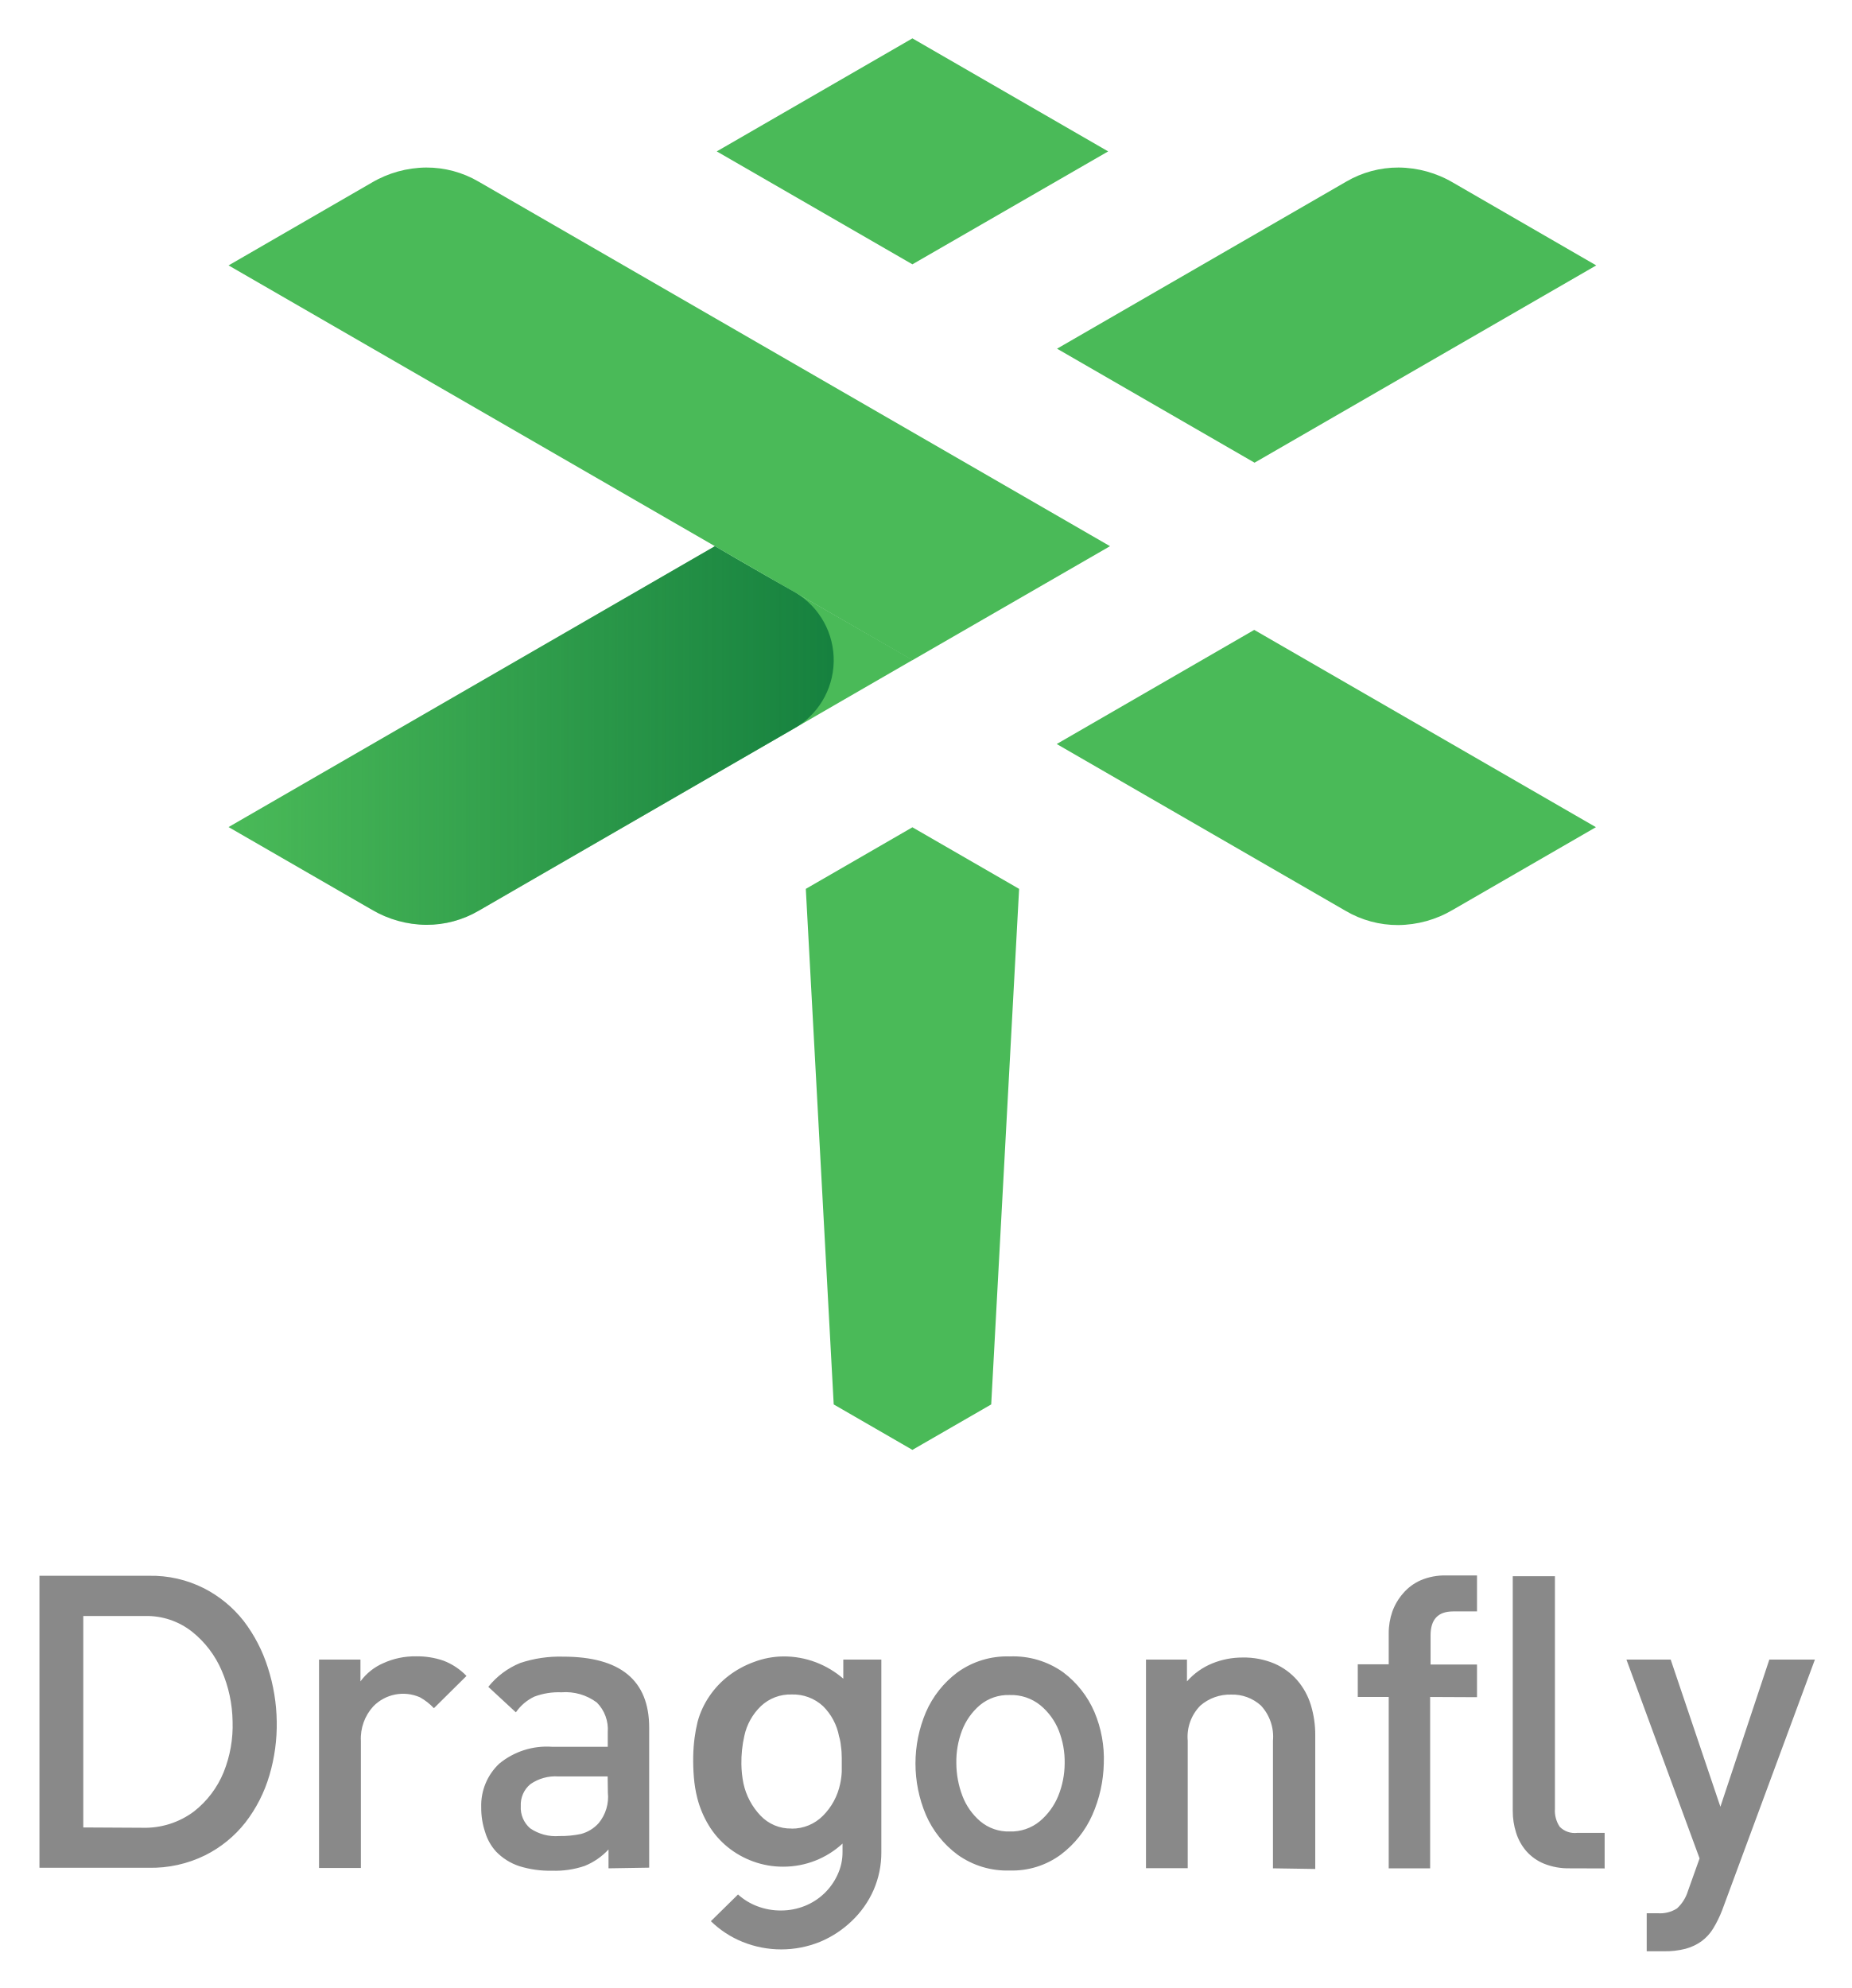
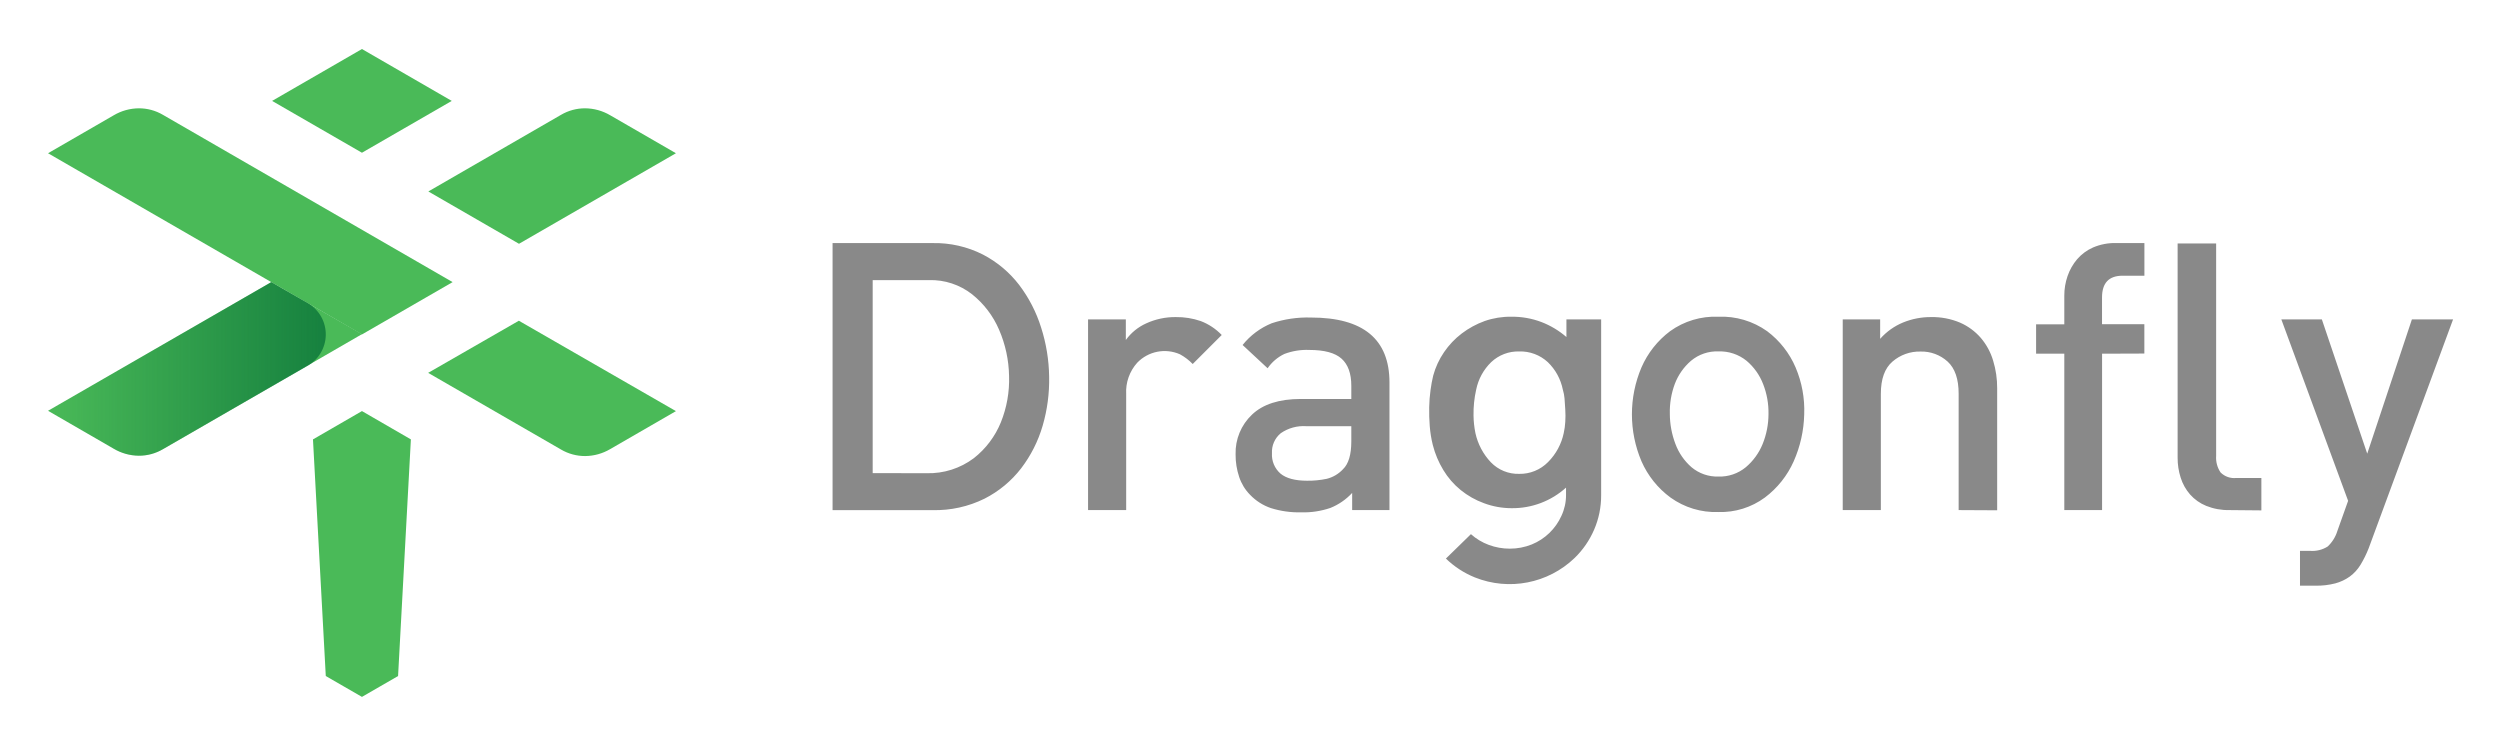
- <svg xmlns="http://www.w3.org/2000/svg" role="img" viewBox="3.49 0.74 169.89 182.39">
+ <svg xmlns="http://www.w3.org/2000/svg" role="img" viewBox="-7.11 -7.11 499.72 148.72">
  <defs>
-     <linearGradient id="未命名的渐变_9" x1="24.46" x2="103.31" y1="68.22" y2="68.22" gradientUnits="userSpaceOnUse">
+     <linearGradient id="linear-gradient" x1="2.49" x2="81.35" y1="69.37" y2="69.37" gradientTransform="matrix(1 0 0 -1 0 136)" gradientUnits="userSpaceOnUse">
      <stop offset="0" stop-color="#006934" stop-opacity="0" />
      <stop offset="1" stop-color="#006934" />
    </linearGradient>
    <style>.cls-2{fill:#4aba58}</style>
  </defs>
-   <path fill="#898989" d="M17.15 145.31a10.71 10.71 0 0 1 5.06 1.15 11 11 0 0 1 3.64 3 14 14 0 0 1 2.22 4.29 16.91 16.91 0 0 1 .81 4.93 16.4 16.4 0 0 1-.67 4.93 13.09 13.09 0 0 1-2.21 4.34 10.87 10.87 0 0 1-3.68 3 11.2 11.2 0 0 1-5.21 1.15h-10v-26.79zm-.58 23.12a7.53 7.53 0 0 0 4.72-1.5 8.78 8.78 0 0 0 2.72-3.6 11.45 11.45 0 0 0 .82-4.66 12.21 12.21 0 0 0-1-4.66 9.19 9.19 0 0 0-2.72-3.57 6.71 6.71 0 0 0-4.3-1.44h-5.68v19.4zm26.73-10.97a5.29 5.29 0 0 0-1.28-1 3.82 3.82 0 0 0-4.29.84 4.36 4.36 0 0 0-1.13 3.16v11.66h-3.84V153h3.8v2a5.12 5.12 0 0 1 2.09-1.67 7 7 0 0 1 3-.63 7.41 7.41 0 0 1 2.53.4 5.8 5.8 0 0 1 2.11 1.4zm16.02 14.69v-1.73a6.09 6.09 0 0 1-2.19 1.51 8.37 8.37 0 0 1-3 .44 9.41 9.41 0 0 1-3-.42 5.23 5.23 0 0 1-2.13-1.34 4.59 4.59 0 0 1-1-1.78 6.93 6.93 0 0 1-.36-2.28 5.27 5.27 0 0 1 1.65-4 6.86 6.86 0 0 1 4.86-1.55h5.1v-1.34a3.49 3.49 0 0 0-1-2.72A4.8 4.8 0 0 0 55 156a6.34 6.34 0 0 0-2.49.4 4.28 4.28 0 0 0-1.69 1.44l-2.53-2.34a7.25 7.25 0 0 1 2.93-2.19 11.44 11.44 0 0 1 3.93-.58q7.9 0 7.9 6.52v12.84zm-.08-8.43h-4.52a4 4 0 0 0-2.57.71 2.44 2.44 0 0 0-.88 2 2.5 2.5 0 0 0 .86 2.05 4.15 4.15 0 0 0 2.66.71 9.12 9.12 0 0 0 2-.19 3.34 3.34 0 0 0 1.63-1 3.78 3.78 0 0 0 .84-2.8zm16.11-11.01a8.24 8.24 0 0 1 3 .54 8.47 8.47 0 0 1 2.51 1.5V153h3.49v17.67a8.6 8.6 0 0 1-.71 3.47 8.81 8.81 0 0 1-2 2.84 9.41 9.41 0 0 1-2.93 1.92 9.46 9.46 0 0 1-7.09 0 9 9 0 0 1-2.91-1.9l2.49-2.45a5.58 5.58 0 0 0 1.8 1.09 6 6 0 0 0 2.13.38 5.88 5.88 0 0 0 2.2-.42 5.57 5.57 0 0 0 3-2.86 4.84 4.84 0 0 0 .46-2.09v-.77a8 8 0 0 1-5.44 2.12 7.92 7.92 0 0 1-2.76-.48 8.08 8.08 0 0 1-2.34-1.32 7.75 7.75 0 0 1-1.74-2 9.25 9.25 0 0 1-1.05-2.51 11.53 11.53 0 0 1-.31-1.9 18.94 18.94 0 0 1-.06-1.9 14.82 14.82 0 0 1 .13-1.74 14 14 0 0 1 .27-1.44 7.76 7.76 0 0 1 1.09-2.36 8 8 0 0 1 1.78-1.88 8.7 8.7 0 0 1 2.3-1.25 7.79 7.79 0 0 1 2.69-.51zm.77 15.8a4 4 0 0 0 2.88-1.19 5.81 5.81 0 0 0 1.57-2.91 6.92 6.92 0 0 0 .15-1.13v-1.23q0-.6-.08-1.13a4.27 4.27 0 0 0-.17-.88 5.27 5.27 0 0 0-1.47-2.77 4.05 4.05 0 0 0-2.88-1.07 3.93 3.93 0 0 0-2.82 1.07 5.33 5.33 0 0 0-1.52 2.73 10.92 10.92 0 0 0-.27 2.59 9.53 9.53 0 0 0 .19 1.78 6.19 6.19 0 0 0 1.55 2.93 3.8 3.8 0 0 0 2.87 1.2zm20.01-15.8a7.89 7.89 0 0 1 4.91 1.46 9 9 0 0 1 2.86 3.64 11 11 0 0 1 .86 4.72 12.36 12.36 0 0 1-1.05 4.72 9.25 9.25 0 0 1-2.89 3.64 7.5 7.5 0 0 1-4.68 1.46 7.77 7.77 0 0 1-4.81-1.46 9 9 0 0 1-2.89-3.64 12.07 12.07 0 0 1 0-9.43 9.08 9.08 0 0 1 2.88-3.64 7.76 7.76 0 0 1 4.81-1.47zm0 16.06a4.13 4.13 0 0 0 2.76-.94 6 6 0 0 0 1.69-2.32 8.05 8.05 0 0 0 .59-3 7.8 7.8 0 0 0-.54-3 5.78 5.78 0 0 0-1.69-2.32 4.26 4.26 0 0 0-2.82-.94 4.06 4.06 0 0 0-2.74.94 5.77 5.77 0 0 0-1.63 2.32 8 8 0 0 0-.52 3 8.56 8.56 0 0 0 .56 3 5.76 5.76 0 0 0 1.63 2.32 4 4 0 0 0 2.71.94zm24.15 3.38v-11.7a4.2 4.2 0 0 0-1.11-3.24 3.89 3.89 0 0 0-2.72-1 4.15 4.15 0 0 0-2.82 1 4.07 4.07 0 0 0-1.17 3.24v11.69h-3.83V153h3.76v2a6.24 6.24 0 0 1 2.32-1.65 7.32 7.32 0 0 1 2.78-.54 7.16 7.16 0 0 1 2.93.56 5.88 5.88 0 0 1 2.09 1.53 6.29 6.29 0 0 1 1.25 2.28 9.34 9.34 0 0 1 .4 2.76v12.27zm14.42-15.72v15.72h-3.8v-15.72h-2.84v-3h2.84v-2.83a6 6 0 0 1 .33-2 5.26 5.26 0 0 1 1-1.69 4.5 4.5 0 0 1 1.61-1.19 5.61 5.61 0 0 1 2.32-.44H139v3.3h-2.19q-2.07 0-2.07 2.19v2.68H139v3zm12.8 15.72a6 6 0 0 1-2.34-.42 4.37 4.37 0 0 1-1.63-1.15 4.73 4.73 0 0 1-.94-1.69 6.47 6.47 0 0 1-.31-2v-21.54h3.87v21.32a2.65 2.65 0 0 0 .44 1.67 1.93 1.93 0 0 0 1.59.56h2.53v3.26zm13.99 3.85a10.69 10.69 0 0 1-.82 1.67 4.1 4.1 0 0 1-1.07 1.17 4.52 4.52 0 0 1-1.46.69 7.41 7.41 0 0 1-2 .23h-1.57v-3.49h1a2.88 2.88 0 0 0 1.78-.44 3.6 3.6 0 0 0 1-1.59l1.07-3-6.71-18.24h4.06l4.56 13.5 4.49-13.5H170z" />
-   <g id="_编组_" data-name="&lt;编组&gt;">
-     <g id="_编组_2" data-name="&lt;编组&gt;">
-       <path id="_路径_" d="M105.16 14.63L87.2 4.26 69.25 14.63 87.2 24.99l17.96-10.36z" class="cls-2" data-name="&lt;路径&gt;" />
-       <path id="_路径_2" d="M77.42 82.29l2.56 47.3 7.22 4.17 7.23-4.17 2.56-47.3-9.79-5.65-9.78 5.65z" class="cls-2" data-name="&lt;路径&gt;" />
-       <path id="_路径_3" d="M118.59 43.19l31.35-18.1-13.13-7.59a10 10 0 0 0-5-1.39 9.44 9.44 0 0 0-4.82 1.3l-26.52 15.32z" class="cls-2" data-name="&lt;路径&gt;" />
-       <path id="_路径_4" d="M118.56 58.53l31.35 18.1-13.14 7.59a10 10 0 0 1-5 1.39 9.44 9.44 0 0 1-4.82-1.3L100.44 69z" class="cls-2" data-name="&lt;路径&gt;" />
-       <path id="_路径_5" d="M69.08 50.85L24.46 76.62 37.6 84.2a10 10 0 0 0 5 1.39 9.44 9.44 0 0 0 4.82-1.3l39.8-23z" class="cls-2" data-name="&lt;路径&gt;" />
-       <path id="_路径_6" d="M87.2 61.31L24.46 25.09l13.13-7.59a10 10 0 0 1 5-1.39 9.44 9.44 0 0 1 4.82 1.3l57.92 33.44z" class="cls-2" data-name="&lt;路径&gt;" />
-       <path id="_路径_7" fill="url(#未命名的渐变_9)" d="M69.08 50.85L24.46 76.62 37.6 84.2a10 10 0 0 0 5 1.39 9.44 9.44 0 0 0 4.82-1.3l28.8-16.64a7.23 7.23 0 0 0 .29-12.52c-4.1-2.3-7.43-4.28-7.43-4.28z" data-name="&lt;路径&gt;" />
+   <path fill="#898989" d="M179.3 41.48a21.29 21.29 0 0 1 10.06 2.29 21.8 21.8 0 0 1 7.24 6.06 27.85 27.85 0 0 1 4.4 8.54 33.64 33.64 0 0 1 1.6 9.8 32.62 32.62 0 0 1-1.3 9.83 26 26 0 0 1-4.3 8.51 21.61 21.61 0 0 1-7.32 6.06 22.28 22.28 0 0 1-10.37 2.29h-20V41.48zm-1.14 46a15 15 0 0 0 9.38-3 17.47 17.47 0 0 0 5.41-7.17 22.77 22.77 0 0 0 1.64-9.26 24.29 24.29 0 0 0-2-9.26 18.28 18.28 0 0 0-5.41-7.09 13.35 13.35 0 0 0-8.58-2.82h-11.27v38.58zm53.14-21.83a10.52 10.52 0 0 0-2.55-1.94 7.59 7.59 0 0 0-8.54 1.68 8.66 8.66 0 0 0-2.21 6.28v23.18h-7.62V56.73h7.55v4.12a10.17 10.17 0 0 1 4.07-3.32 13.85 13.85 0 0 1 5.91-1.26 14.74 14.74 0 0 1 5 .8 11.54 11.54 0 0 1 4.19 2.78zm31.87 29.2v-3.43a12.1 12.1 0 0 1-4.35 3 16.66 16.66 0 0 1-5.87.88 18.72 18.72 0 0 1-6-.84 10.41 10.41 0 0 1-4.19-2.67 9.14 9.14 0 0 1-2.17-3.55 13.78 13.78 0 0 1-.72-4.54 10.49 10.49 0 0 1 3.28-7.93q3.28-3.13 9.76-3.13H263V70q0-3.66-1.94-5.41t-6.44-1.75a12.6 12.6 0 0 0-5 .8 8.51 8.51 0 0 0-3.35 2.86l-5-4.65a14.43 14.43 0 0 1 5.83-4.35 22.76 22.76 0 0 1 7.82-1.14q15.71 0 15.71 13v25.49zM263 78.08h-9a8 8 0 0 0-5.11 1.41 4.84 4.84 0 0 0-1.75 4 5 5 0 0 0 1.72 4.08q1.72 1.41 5.3 1.41a18.13 18.13 0 0 0 3.93-.38 6.63 6.63 0 0 0 3.24-1.91Q263 85.1 263 81.13zm32-21.88a16.38 16.38 0 0 1 6 1.06 16.84 16.84 0 0 1 5 3v-3.53h6.94v35.15a17.1 17.1 0 0 1-1.41 6.9 17.53 17.53 0 0 1-3.89 5.64 18.731 18.731 0 0 1-19.94 3.89 18 18 0 0 1-5.79-3.77l5-4.88a11.1 11.1 0 0 0 3.55 2.14 11.9 11.9 0 0 0 4.23.76 11.7 11.7 0 0 0 4.38-.84A11.08 11.08 0 0 0 305 96a9.63 9.63 0 0 0 .92-4.16v-1.48A15.95 15.95 0 0 1 295 94.47a15.75 15.75 0 0 1-5.49-1 16.08 16.08 0 0 1-4.65-2.63 15.42 15.42 0 0 1-3.47-4 18.39 18.39 0 0 1-2.1-5 22.918 22.918 0 0 1-.61-3.77 37.656 37.656 0 0 1-.11-3.77 29.478 29.478 0 0 1 .27-3.47 27.772 27.772 0 0 1 .53-2.86 15.44 15.44 0 0 1 2.17-4.69 16 16 0 0 1 3.55-3.74 17.3 17.3 0 0 1 4.57-2.48 15.48 15.48 0 0 1 5.34-.86zm1.53 31.41a7.88 7.88 0 0 0 5.8-2.36 11.56 11.56 0 0 0 3.13-5.79 13.772 13.772 0 0 0 .31-2.25 18.616 18.616 0 0 0 0-2.44q-.08-1.18-.15-2.25a8.49 8.49 0 0 0-.34-1.75 10.47 10.47 0 0 0-3-5.49 8.06 8.06 0 0 0-5.72-2.14 7.82 7.82 0 0 0-5.6 2.14 10.59 10.59 0 0 0-3 5.49 21.71 21.71 0 0 0-.53 5.15 18.942 18.942 0 0 0 .38 3.55 12.32 12.32 0 0 0 3.09 5.83 7.57 7.57 0 0 0 5.67 2.31zm39.84-31.41a15.68 15.68 0 0 1 9.76 2.9 17.79 17.79 0 0 1 5.68 7.24 21.79 21.79 0 0 1 1.72 9.38 24.58 24.58 0 0 1-2.1 9.38 18.4 18.4 0 0 1-5.76 7.24 14.92 14.92 0 0 1-9.3 2.9 15.46 15.46 0 0 1-9.57-2.9 17.94 17.94 0 0 1-5.8-7.25 24 24 0 0 1 0-18.76 18.07 18.07 0 0 1 5.72-7.24 15.42 15.42 0 0 1 9.65-2.89zm0 31.95a8.21 8.21 0 0 0 5.49-1.87 12 12 0 0 0 3.35-4.61 16 16 0 0 0 1.18-6 15.51 15.51 0 0 0-1.07-6A11.49 11.49 0 0 0 342 65a8.48 8.48 0 0 0-5.6-1.87 8.07 8.07 0 0 0-5.49 1.87 11.47 11.47 0 0 0-3.24 4.61 16 16 0 0 0-1 6 17 17 0 0 0 1.11 6 11.45 11.45 0 0 0 3.22 4.67 8 8 0 0 0 5.37 1.87zm48.03 6.7V71.6q0-4.42-2.21-6.44a7.73 7.73 0 0 0-5.41-2 8.25 8.25 0 0 0-5.6 2q-2.33 2-2.33 6.44v23.25h-7.62V56.73h7.48v3.89a12.41 12.41 0 0 1 4.61-3.28 14.56 14.56 0 0 1 5.53-1.07 14.23 14.23 0 0 1 5.83 1.11 11.69 11.69 0 0 1 4.15 3.05A12.5 12.5 0 0 1 391.3 65a18.58 18.58 0 0 1 .8 5.49v24.4zm28.67-31.26v31.26h-7.55V63.59h-5.64v-5.87h5.64V52a11.9 11.9 0 0 1 .65-3.93 10.46 10.46 0 0 1 1.91-3.36 9 9 0 0 1 3.2-2.36 11.16 11.16 0 0 1 4.61-.88h5.64V48h-4.35q-4.12 0-4.12 4.35v5.34h8.46v5.87zm25.47 31.26a11.88 11.88 0 0 1-4.65-.84 8.69 8.69 0 0 1-3.24-2.29 9.41 9.41 0 0 1-1.87-3.35 12.86 12.86 0 0 1-.61-4V41.56h7.7V84a5.27 5.27 0 0 0 .88 3.32 3.84 3.84 0 0 0 3.16 1.11h5v6.48zm27.82 7.63a21.25 21.25 0 0 1-1.64 3.32 8.15 8.15 0 0 1-2.13 2.33 9 9 0 0 1-2.9 1.37 14.74 14.74 0 0 1-3.93.46h-3.13V103h2a5.74 5.74 0 0 0 3.55-.88 7.16 7.16 0 0 0 1.93-3.12l2.14-6-13.35-36.27h8.1l9.07 26.84L475 56.73h8.23z" />
+   <g id="_编组_" data-name="编组">
+     <g id="_编组_2" data-name="编组 2">
+       <path id="_路径_" d="M83.19 13.06L65.24 2.69 47.28 13.06l17.96 10.36 17.95-10.36z" class="cls-2" data-name="路径" />
+       <path id="_路径_2" d="M55.45 80.72l2.56 47.3 7.23 4.17 7.22-4.17 2.56-47.3-9.78-5.66-9.79 5.66z" class="cls-2" data-name="路径 2" />
+       <path id="_路径_3" d="M96.63 41.62L128 23.52l-13.14-7.59a10 10 0 0 0-5-1.39 9.44 9.44 0 0 0-4.82 1.3L78.51 31.16z" class="cls-2" data-name="路径 3" />
+       <path id="_路径_4" d="M96.6 57L128 75.07l-13.14 7.59a10 10 0 0 1-5 1.39 9.44 9.44 0 0 1-4.82-1.3L78.47 67.42z" class="cls-2" data-name="路径 4" />
+       <path id="_路径_5" d="M47.12 49.28L2.49 75l13.14 7.59a10 10 0 0 0 5 1.39 9.44 9.44 0 0 0 4.82-1.3l39.8-23z" class="cls-2" data-name="路径 5" />
+       <path id="_路径_6" d="M65.24 59.74L2.49 23.52l13.14-7.59a10 10 0 0 1 5-1.39 9.44 9.44 0 0 1 4.82 1.3l57.91 33.44z" class="cls-2" data-name="路径 6" />
+       <path id="_路径_7" fill="url(#linear-gradient)" d="M47.12 49.28L2.49 75l13.14 7.59a10 10 0 0 0 5 1.39 9.44 9.44 0 0 0 4.82-1.3l28.8-16.6a7.23 7.23 0 0 0 .29-12.52c-4.09-2.3-7.42-4.28-7.42-4.28z" data-name="路径 7" />
    </g>
  </g>
</svg>
